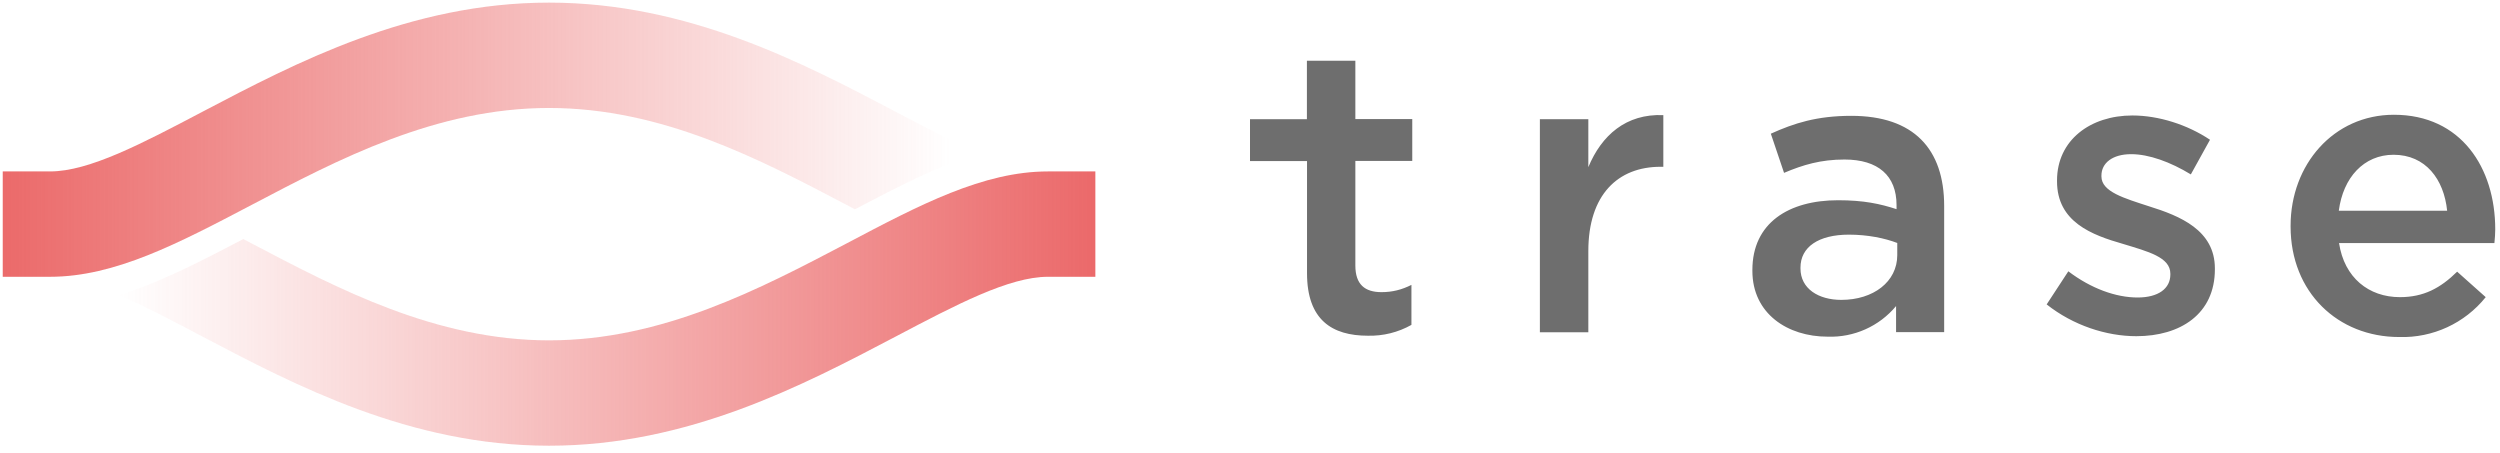
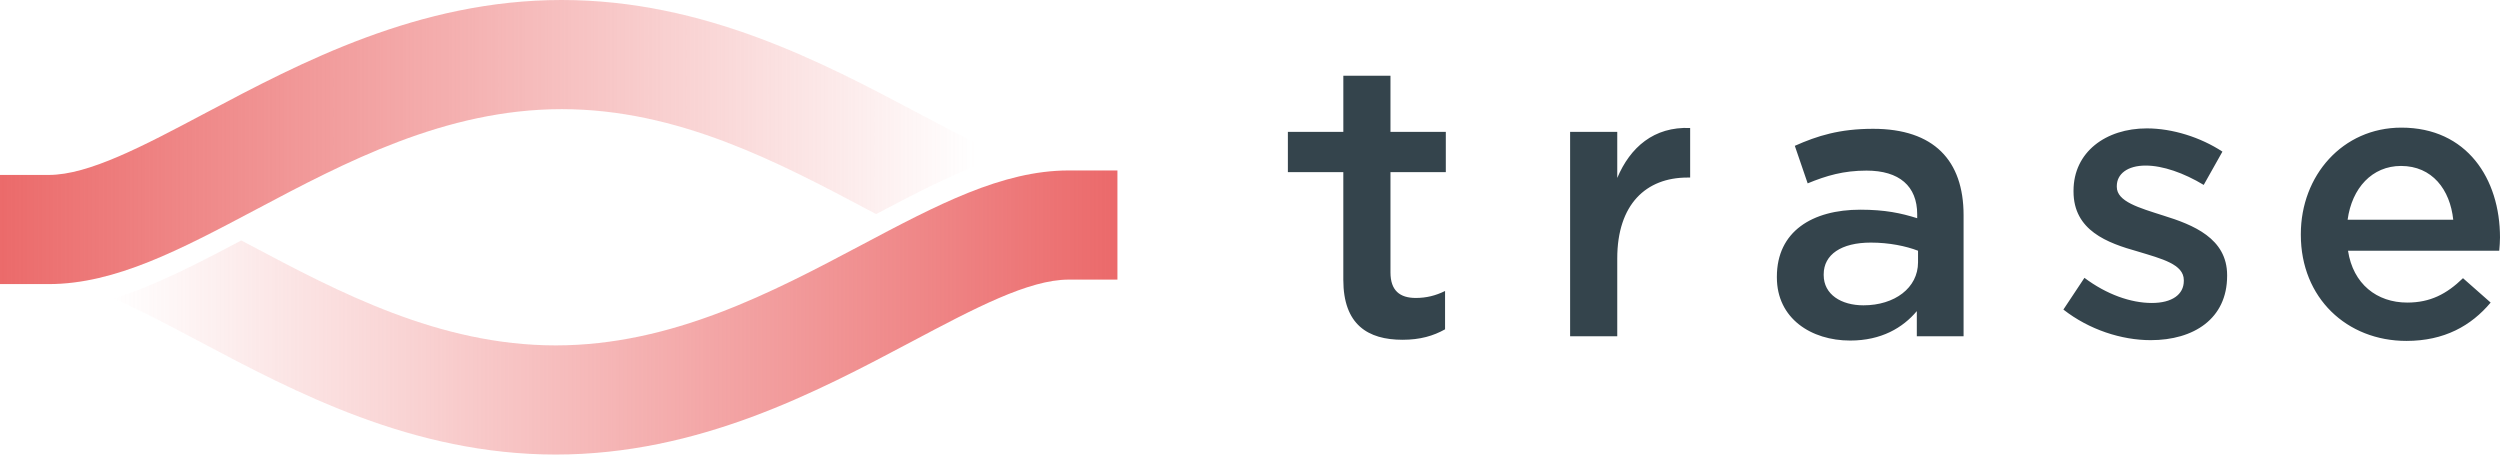
- <svg xmlns="http://www.w3.org/2000/svg" width="210" height="38">
+ <svg xmlns="http://www.w3.org/2000/svg" viewBox="0 0 132 24">
+   <defs />
  <defs>
    <linearGradient id="a" x1="0%" x2="97.04%" y1="50%" y2="50%">
-       <stop stop-color="#EB6A6A" offset="0%" />
-       <stop stop-color="#EB6A6A" stop-opacity="0" offset="100%" />
+       <stop offset="0%" stop-color="#EB6A6A" />
+       <stop offset="100%" stop-color="#EB6A6A" stop-opacity="0" />
    </linearGradient>
-     <linearGradient id="b" x1="0%" y1="50%" y2="50%">
-       <stop stop-color="#EB6A6A" stop-opacity="0" offset="0%" />
-       <stop stop-color="#EB696A" offset="100%" />
+     <linearGradient id="b" x1="0%" x2="100%" y1="50%" y2="50%">
+       <stop offset="0%" stop-color="#EB6A6A" stop-opacity="0" />
+       <stop offset="100%" stop-color="#EB696A" />
    </linearGradient>
  </defs>
-   <g fill="none">
-     <path fill="#6E6E6E" d="M109.78 13.53H105v-3.52h4.78V5.1h4.07V10h4.78v3.52h-4.78v8.78c0 1.6.8 2.24 2.2 2.24.9 0 1.7-.2 2.51-.61v3.36a7.09 7.09 0 0 1-3.66.91c-3 0-5.11-1.32-5.11-5.25v-9.43zm19.57-3.52h4.07v4.03c1.11-2.67 3.16-4.5 6.3-4.37v4.34h-.24c-3.57 0-6.06 2.34-6.06 7.08v6.82h-4.07V10zm29.92 17.9v-2.2a7.15 7.15 0 0 1-5.75 2.57c-3.36 0-6.32-1.93-6.32-5.53v-.07c0-3.96 3.06-5.86 7.2-5.86 2.15 0 3.53.3 4.91.75v-.34c0-2.48-1.55-3.83-4.37-3.83-1.99 0-3.47.44-5.08 1.12l-1.11-3.29c1.95-.88 3.86-1.5 6.76-1.5 5.25 0 7.8 2.79 7.8 7.57v10.6h-4.03zm.1-7.5c-1.04-.4-2.48-.7-4.06-.7-2.56 0-4.07 1.04-4.07 2.77v.07c0 1.7 1.51 2.64 3.43 2.64 2.69 0 4.7-1.52 4.7-3.76v-1.01zm14.37 2.38c1.91 1.45 4 2.2 5.82 2.2 1.74 0 2.75-.75 2.75-1.93v-.07c0-1.39-1.88-1.86-3.97-2.5-2.62-.75-5.55-1.84-5.55-5.26v-.07c0-3.39 2.8-5.46 6.33-5.46 2.22 0 4.64.78 6.52 2.04l-1.61 2.91c-1.72-1.05-3.53-1.7-5.01-1.7-1.58 0-2.5.75-2.5 1.8v.07c0 1.29 1.92 1.83 4 2.51 2.6.81 5.53 2 5.53 5.22v.07c0 3.76-2.9 5.62-6.6 5.62-2.52 0-5.31-.91-7.53-2.67l1.82-2.78zm18.67-3.83c0-5.12 3.6-9.32 8.68-9.32 5.65 0 8.51 4.47 8.51 9.62 0 .38-.03.75-.07 1.16h-13.05c.44 2.91 2.5 4.54 5.11 4.54 1.99 0 3.4-.75 4.81-2.14l2.4 2.14a8.96 8.96 0 0 1-7.27 3.35c-5.15 0-9.12-3.76-9.12-9.28v-.07zm13.15-1.26c-.27-2.64-1.81-4.7-4.5-4.7-2.5 0-4.24 1.92-4.6 4.7h9.1z" />
-     <path fill="url(#a)" d="M4.21 14.4H.23v8.85h3.98c5.44 0 10.76-2.8 16.93-6.04 7.25-3.81 15.47-8.14 24.98-8.14s17.73 4.32 24.99 8.14l.7.37c3.7-1.94 7.1-3.69 10.43-4.72-2.14-.91-4.5-2.16-7.04-3.49C67.45 5.29 57.8.22 46.12.22S24.8 5.3 17.04 9.37c-5.13 2.7-9.56 5.03-12.83 5.03z" />
-     <path fill="url(#b)" d="M88.03 14.4c-5.44 0-10.76 2.8-16.92 6.05-7.26 3.81-15.48 8.14-24.99 8.14-9.5 0-17.73-4.33-24.98-8.14l-.7-.37c-3.7 1.94-7.11 3.69-10.43 4.71 2.13.92 4.5 2.16 7.03 3.5 7.75 4.07 17.4 9.15 29.08 9.15s21.33-5.08 29.08-9.15c5.13-2.7 9.56-5.04 12.83-5.04h3.98V14.4h-3.98z" />
+   <g fill="none" fill-rule="nonzero">
+     <path fill="url(#a)" d="M2.573 9.237H0V15h2.573c3.514 0 6.955-1.824 10.939-3.935 4.688-2.485 10.002-5.302 16.148-5.302 6.147 0 11.46 2.816 16.148 5.302.152.08.303.16.453.239C48.652 10.039 50.853 8.903 53 8.235c-1.382-.598-2.91-1.407-4.548-2.276C43.443 3.304 37.209 0 29.659 0c-7.549 0-13.784 3.304-18.793 5.959-3.316 1.759-6.181 3.278-8.293 3.278z" />
+     <path fill="url(#b)" d="M56.427 9c-3.514 0-6.955 1.823-10.939 3.935-4.688 2.485-10.001 5.302-16.148 5.302-6.146 0-11.46-2.816-16.148-5.302-.153-.08-.303-.16-.453-.24C10.348 13.961 8.147 15.097 6 15.765c1.382.597 2.91 1.406 4.548 2.275C15.557 20.696 21.791 24 29.341 24c7.549 0 13.784-3.304 18.793-5.96 3.316-1.758 6.181-3.277 8.293-3.277H59V9h-2.573z" />
+     <path fill="#34444C" d="M70.928 9.089H68v-2.125h2.928V4h2.489v2.964h2.922v2.125h-2.922v5.294c0 .96.494 1.349 1.338 1.349.555 0 1.05-.123 1.544-.368v2.024c-.618.347-1.317.552-2.244.552-1.832 0-3.128-.798-3.128-3.168V9.089zm11.974-2.126h2.489v2.432c.681-1.615 1.935-2.718 3.849-2.637V9.375h-.143c-2.182 0-3.706 1.41-3.706 4.271v4.109h-2.489V6.963zM101.208 17.755v-1.328c-.74.879-1.872 1.554-3.519 1.554-2.058 0-3.87-1.165-3.87-3.332v-.041c0-2.391 1.874-3.536 4.405-3.536 1.317 0 2.16.184 3.004.45v-.205c0-1.492-.947-2.309-2.676-2.309-1.214 0-2.12.266-3.107.674l-.679-1.982c1.194-.532 2.366-.899 4.136-.899 3.21 0 4.775 1.676 4.775 4.557v6.397h-2.47zm.063-4.517c-.639-.246-1.523-.429-2.491-.429-1.563 0-2.489.633-2.489 1.676v.041c0 1.022.926 1.595 2.099 1.595 1.647 0 2.882-.92 2.882-2.269v-.613zm8.786 1.431c1.172.879 2.449 1.328 3.561 1.328 1.07 0 1.687-.45 1.687-1.165v-.041c0-.838-1.152-1.124-2.428-1.512-1.605-.45-3.395-1.103-3.395-3.168v-.041c0-2.044 1.708-3.291 3.87-3.291 1.357 0 2.84.471 3.992 1.227l-.988 1.758c-1.05-.634-2.161-1.022-3.066-1.022-.967 0-1.523.449-1.523 1.083v.041c0 .777 1.174 1.104 2.45 1.513 1.584.49 3.375 1.206 3.375 3.147v.041c0 2.269-1.77 3.393-4.034 3.393-1.544 0-3.252-.552-4.611-1.615l1.112-1.676zm11.427-2.31c0-3.086 2.202-5.62 5.31-5.62C130.252 6.739 132 9.437 132 12.543c0 .225-.02.45-.04.695h-7.985c.267 1.757 1.523 2.738 3.128 2.738 1.214 0 2.078-.45 2.943-1.288l1.46 1.288C130.477 17.203 129.057 18 127.061 18c-3.149 0-5.577-2.269-5.577-5.6v-.041zm8.047-.756c-.166-1.594-1.112-2.841-2.758-2.841-1.523 0-2.592 1.164-2.819 2.841h5.577z" />
  </g>
</svg>
